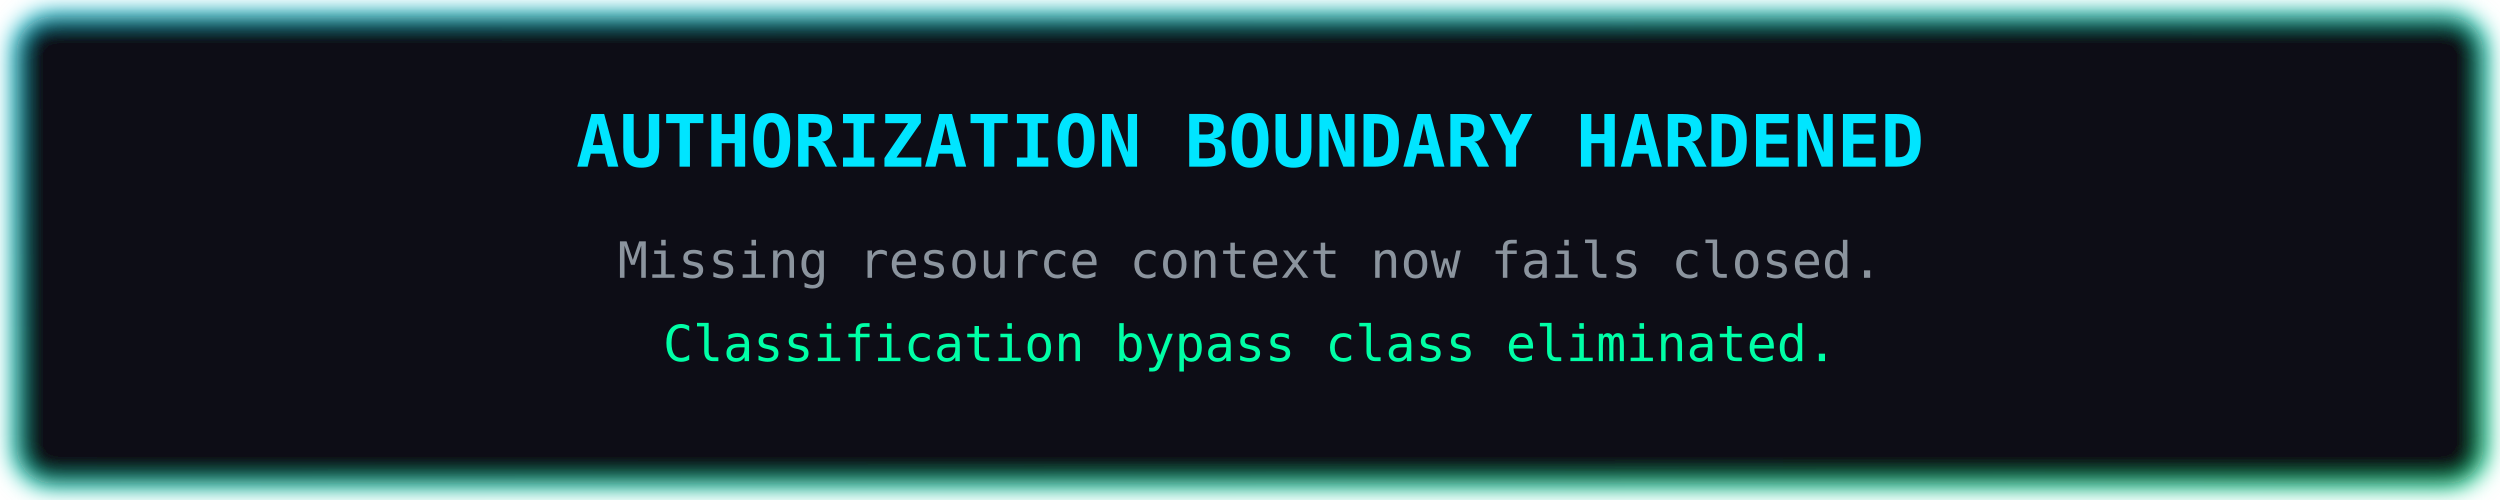
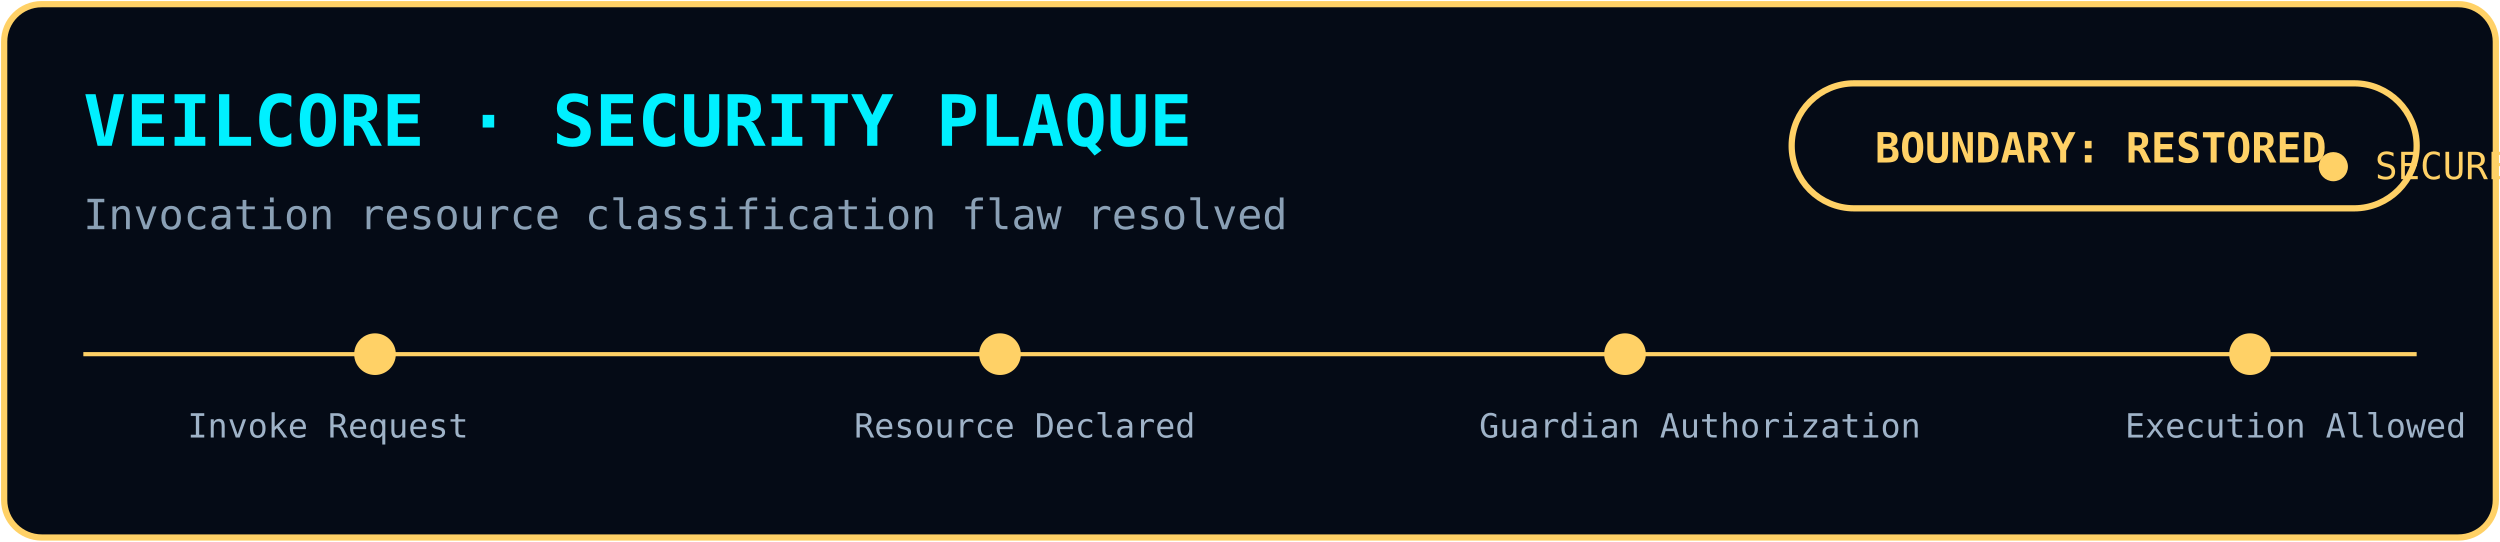
- <svg xmlns="http://www.w3.org/2000/svg" width="900" height="180" viewBox="0 0 900 180">
-   <defs>
-     <linearGradient id="plaqueGrad2" x1="0" y1="0" x2="1" y2="1">
-       <stop offset="0%" stop-color="#00e5ff" />
-       <stop offset="100%" stop-color="#00ffa6" />
-     </linearGradient>
-     <filter id="glow2">
-       <feGaussianBlur stdDeviation="4" />
-     </filter>
-   </defs>
-   <rect x="5" y="5" width="890" height="170" rx="14" fill="#0d1117" stroke="url(#plaqueGrad2)" stroke-width="2" filter="url(#glow2)" />
-   <text x="50%" y="60" text-anchor="middle" fill="#00e5ff" font-size="26" font-family="monospace" font-weight="bold">
-     AUTHORIZATION BOUNDARY HARDENED
-   </text>
-   <text x="50%" y="100" text-anchor="middle" fill="#8b949e" font-size="18" font-family="monospace">
-     Missing resource context now fails closed.
-   </text>
-   <text x="50%" y="130" text-anchor="middle" fill="#00ffa6" font-size="18" font-family="monospace">
-     Classification bypass class eliminated.
-   </text>
+ <svg xmlns="http://www.w3.org/2000/svg" width="1200" height="260" viewBox="0 0 1200 260">
+   <style>
+ .title { font-family: monospace; font-size: 34px; fill: #00f0ff; font-weight: bold; }
+ .subtitle { font-family: monospace; font-size: 20px; fill: #8aa0b5; }
+ .label { font-family: monospace; font-size: 18px; fill: #ffd166; }
+ .small { font-family: monospace; font-size: 16px; fill: #9fb3c8; }
+ .status { font-family: monospace; font-size: 20px; fill: #ffd166; font-weight: bold; }
+ </style>
+   <rect x="2" y="2" width="1196" height="256" rx="18" fill="#050b16" stroke="#ffd166" stroke-width="3" />
+   <text x="40" y="70" class="title">VEILCORE · SECURITY PLAQUE</text>
+   <text x="40" y="110" class="subtitle">
+ Invocation resource classification flaw resolved
+ </text>
+   <rect x="860" y="40" width="300" height="60" rx="30" fill="none" stroke="#ffd166" stroke-width="3" />
+   <text x="900" y="78" class="status">
+ BOUNDARY: RESTORED
+ </text>
+   <line x1="40" y1="170" x2="1160" y2="170" stroke="#ffd166" stroke-width="2" />
+   <circle cx="180" cy="170" r="10" fill="#ffd166" />
+   <circle cx="480" cy="170" r="10" fill="#ffd166" />
+   <circle cx="780" cy="170" r="10" fill="#ffd166" />
+   <circle cx="1080" cy="170" r="10" fill="#ffd166" />
+   <text x="90" y="210" class="small">Invoke Request</text>
+   <text x="410" y="210" class="small">Resource Declared</text>
+   <text x="710" y="210" class="small">Guardian Authorization</text>
+   <text x="1020" y="210" class="small">Execution Allowed</text>
+   <circle cx="1120" cy="80" r="7" fill="#ffd166" />
+   <text x="1140" y="86" class="label">SECURED</text>
</svg>
